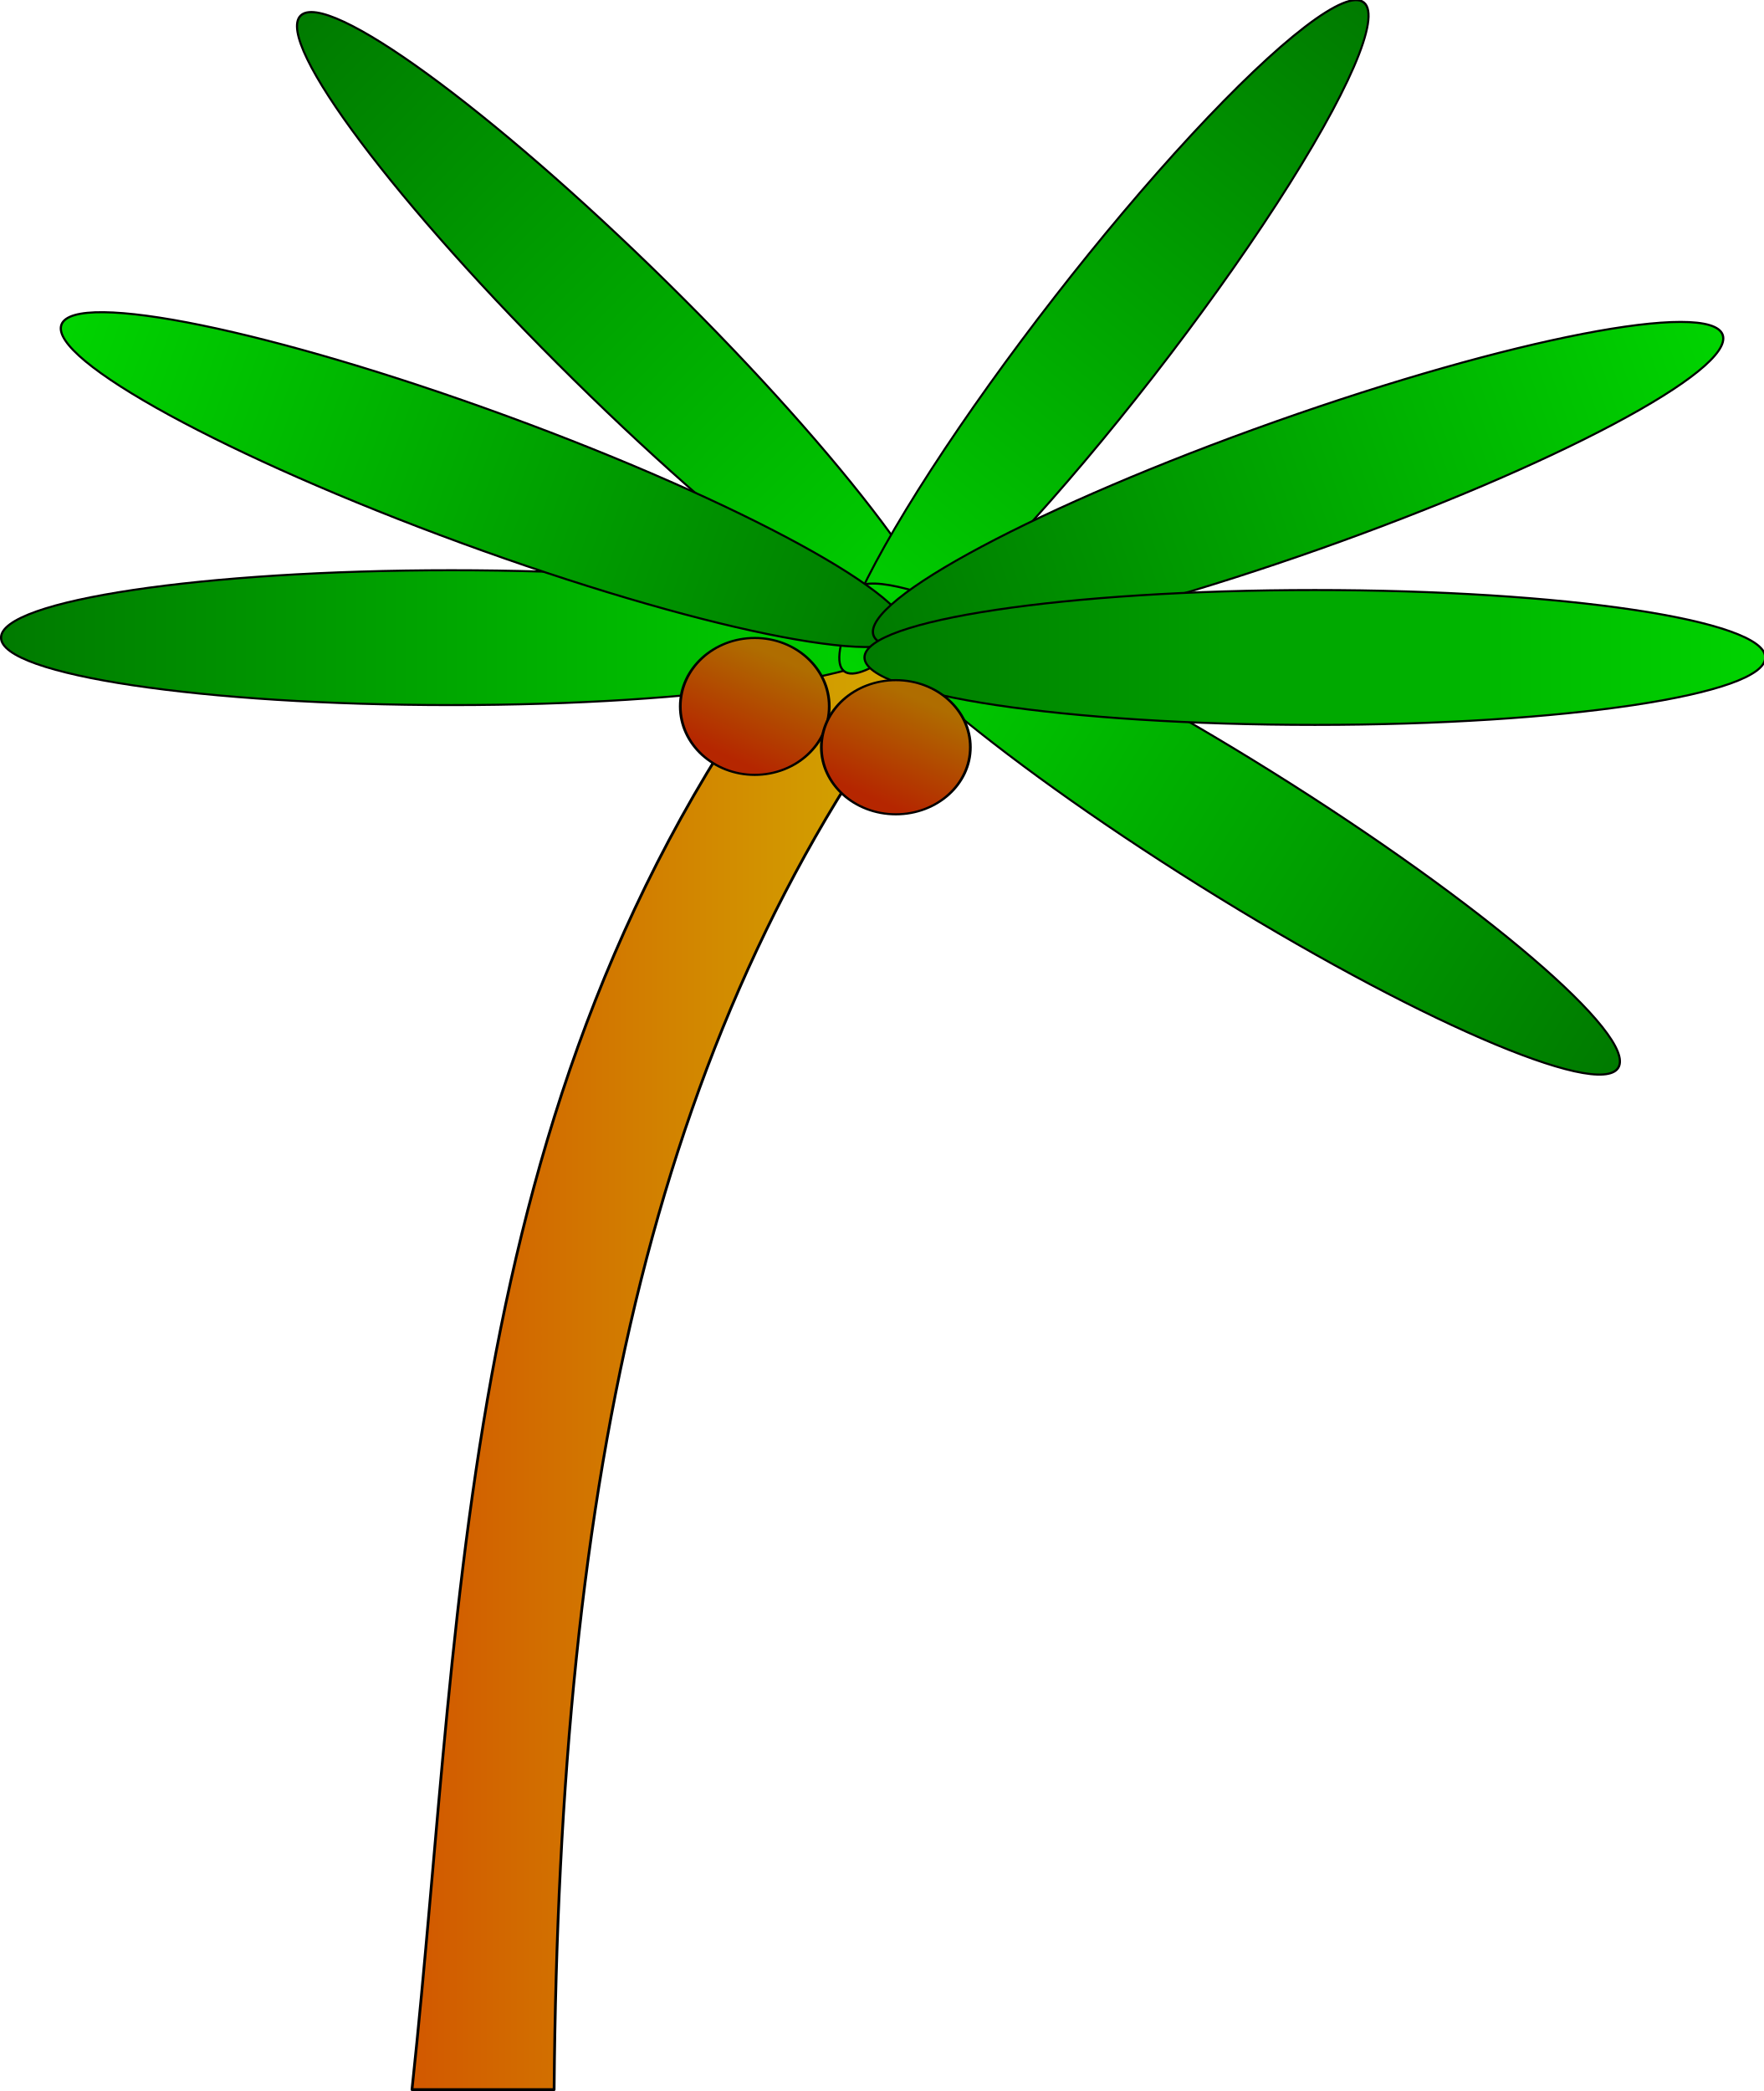
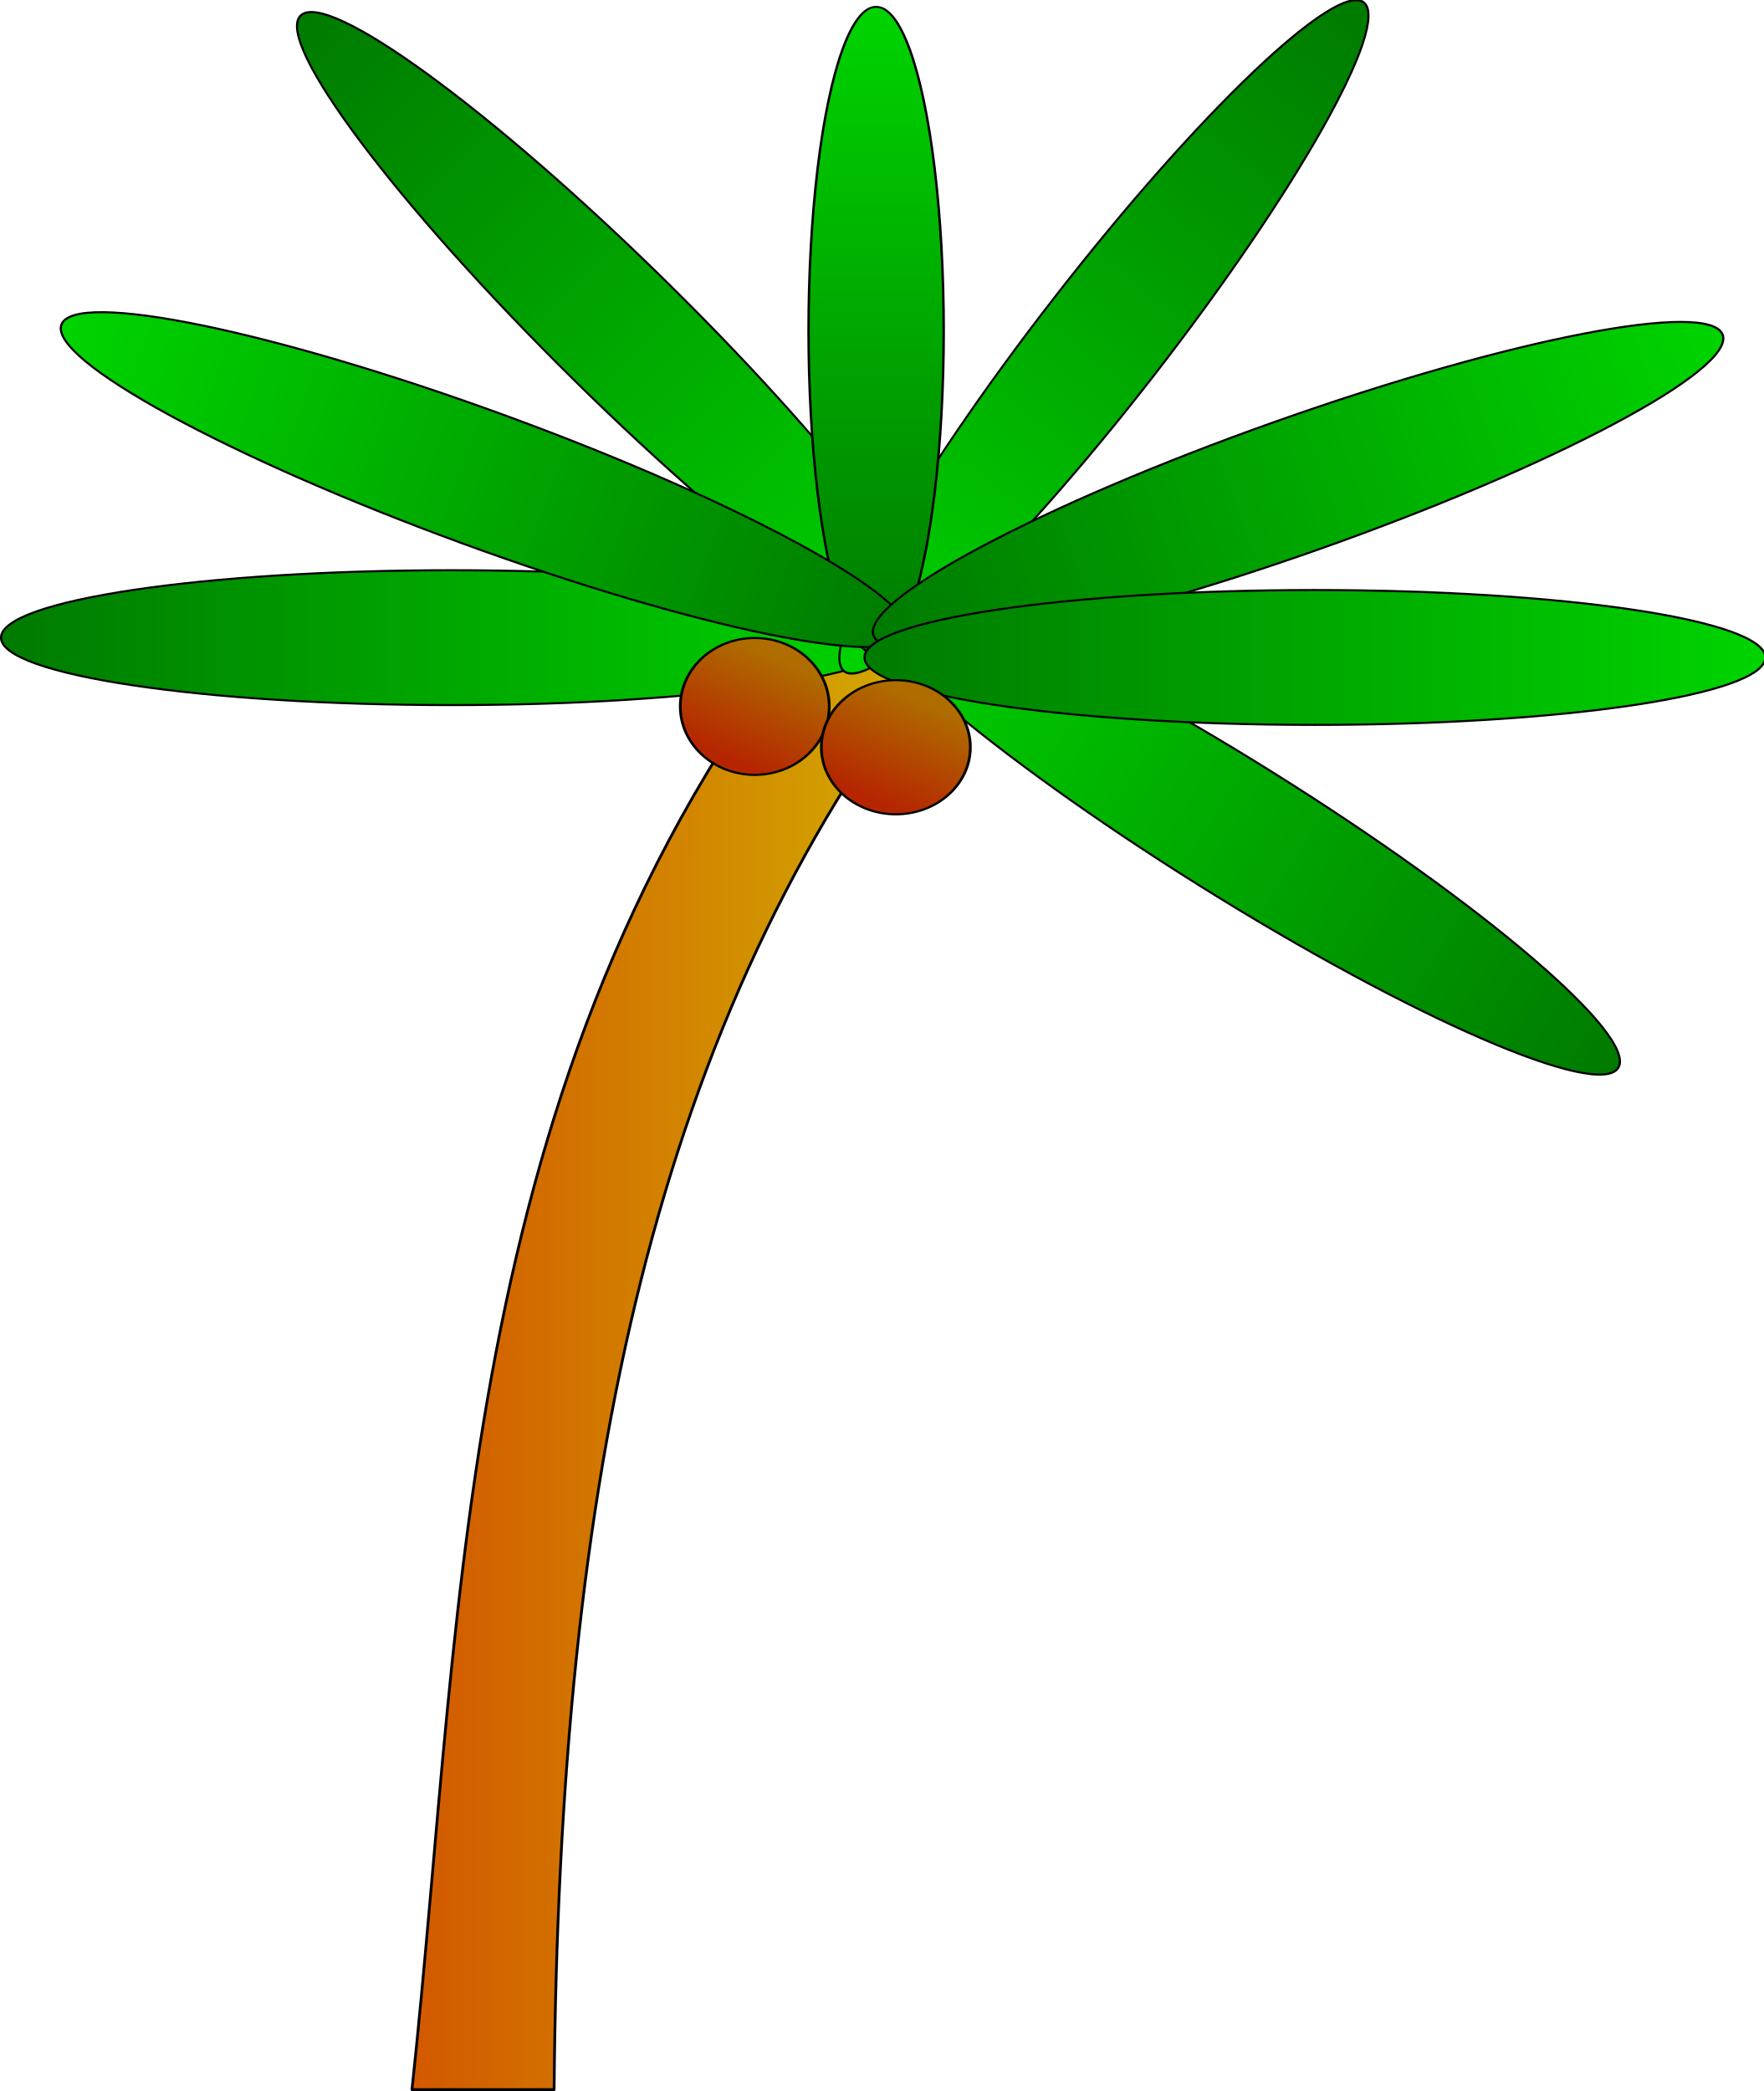
<svg xmlns="http://www.w3.org/2000/svg" xmlns:xlink="http://www.w3.org/1999/xlink" width="638.143" height="756.622" id="svg2" version="1.0">
  <defs id="defs4">
    <linearGradient id="linearGradient3171">
      <stop style="stop-color:#b52600;stop-opacity:1;" offset="0" id="stop3173" />
      <stop style="stop-color:#af6d00;stop-opacity:1;" offset="1" id="stop3175" />
    </linearGradient>
    <linearGradient id="linearGradient3166">
      <stop style="stop-color:#007a00;stop-opacity:1;" offset="0" id="stop3168" />
      <stop style="stop-color:#00d400;stop-opacity:1;" offset="1" id="stop3170" />
    </linearGradient>
    <linearGradient id="linearGradient3158">
      <stop style="stop-color:#d25800;stop-opacity:1;" offset="0" id="stop3160" />
      <stop style="stop-color:#d2ae00;stop-opacity:1;" offset="1" id="stop3162" />
    </linearGradient>
    <linearGradient xlink:href="#linearGradient3158" id="linearGradient3164" x1="236.643" y1="636.648" x2="426.214" y2="636.648" gradientUnits="userSpaceOnUse" />
    <linearGradient xlink:href="#linearGradient3166" id="linearGradient3172" x1="-263.357" y1="296.648" x2="140.5" y2="296.648" gradientUnits="userSpaceOnUse" />
    <linearGradient xlink:href="#linearGradient3166" id="linearGradient3176" gradientUnits="userSpaceOnUse" x1="-263.357" y1="296.648" x2="140.5" y2="296.648" />
    <linearGradient xlink:href="#linearGradient3166" id="linearGradient3180" gradientUnits="userSpaceOnUse" x1="-263.357" y1="296.648" x2="140.5" y2="296.648" />
    <linearGradient xlink:href="#linearGradient3166" id="linearGradient3184" gradientUnits="userSpaceOnUse" x1="-263.357" y1="296.648" x2="140.5" y2="296.648" />
    <linearGradient xlink:href="#linearGradient3166" id="linearGradient3188" gradientUnits="userSpaceOnUse" x1="-263.357" y1="296.648" x2="140.5" y2="296.648" />
    <linearGradient xlink:href="#linearGradient3166" id="linearGradient3192" gradientUnits="userSpaceOnUse" x1="-263.357" y1="296.648" x2="140.5" y2="296.648" />
    <linearGradient xlink:href="#linearGradient3171" id="linearGradient3177" x1="34.529" y1="360.591" x2="58.65" y2="318.269" gradientUnits="userSpaceOnUse" />
    <linearGradient xlink:href="#linearGradient3171" id="linearGradient3181" gradientUnits="userSpaceOnUse" x1="34.529" y1="360.591" x2="58.65" y2="318.269" />
    <linearGradient xlink:href="#linearGradient3171" id="linearGradient3185" gradientUnits="userSpaceOnUse" x1="34.529" y1="360.591" x2="58.65" y2="318.269" />
    <linearGradient xlink:href="#linearGradient3166-1" id="linearGradient3172-0" x1="-263.357" y1="296.648" x2="140.5" y2="296.648" gradientUnits="userSpaceOnUse" />
    <linearGradient id="linearGradient3166-1">
      <stop style="stop-color:#007a00;stop-opacity:1;" offset="0" id="stop3168-3" />
      <stop style="stop-color:#00d400;stop-opacity:1;" offset="1" id="stop3170-6" />
    </linearGradient>
    <linearGradient y2="296.648" x2="140.5" y1="296.648" x1="-263.357" gradientUnits="userSpaceOnUse" id="linearGradient3026" xlink:href="#linearGradient3166-1" />
+     <linearGradient xlink:href="#linearGradient3166-3" id="linearGradient3172-5" x1="-263.357" y1="296.648" x2="140.5" y2="296.648" gradientUnits="userSpaceOnUse" />
+     <linearGradient id="linearGradient3166-3">
+       <stop style="stop-color:#007a00;stop-opacity:1;" offset="0" id="stop3168-36" />
+       <stop style="stop-color:#00d400;stop-opacity:1;" offset="1" id="stop3170-7" />
+     </linearGradient>
+     <linearGradient y2="296.648" x2="140.5" y1="296.648" x1="-263.357" gradientUnits="userSpaceOnUse" id="linearGradient3032" xlink:href="#linearGradient3166-3" />
  </defs>
  <g id="layer1" transform="translate(-88.07143,-150.5256)">
    <path style="fill:url(#linearGradient3164);fill-opacity:1;stroke:#000000;stroke-width:1;stroke-linecap:round;stroke-linejoin:round;stroke-miterlimit:4;stroke-opacity:1" d="M 388.571,366.648 L 425.714,389.505 C 324.742,520.036 290.504,684.696 288.571,906.648 L 237.143,906.648 C 256.612,725.629 252.815,533.131 388.571,366.648 z" id="rect2383" />
    <path style="fill:url(#linearGradient3172);fill-opacity:1;stroke:#000000;stroke-width:1;stroke-linecap:round;stroke-linejoin:round;stroke-miterlimit:4;stroke-dasharray:none;stroke-opacity:1" id="path2385" d="m 140,296.648 c 0,18.146 -90.183,32.857 -201.429,32.857 -111.246,0 -201.429,-14.711 -201.429,-32.857 0,-18.146 90.183,-32.857 201.429,-32.857 C 49.817,263.791 140,278.501 140,296.648 z" transform="matrix(0.8090689,0,0,0.7425528,301.1285,160.9831)" />
    <path style="fill:url(#linearGradient3176);fill-opacity:1;stroke:#000000;stroke-width:1;stroke-linecap:round;stroke-linejoin:round;stroke-miterlimit:4;stroke-dasharray:none;stroke-opacity:1" id="path3174" d="m 140,296.648 c 0,18.146 -90.183,32.857 -201.429,32.857 -111.246,0 -201.429,-14.711 -201.429,-32.857 0,-18.146 90.183,-32.857 201.429,-32.857 C 49.817,263.791 140,278.501 140,296.648 z" transform="matrix(0.5761798,0.5679871,-0.5212911,0.5288103,502.9081,148.6516)" />
-     <path style="fill:url(#linearGradient3026);fill-opacity:1;stroke:#000000;stroke-width:1.065;stroke-linecap:round;stroke-linejoin:round;stroke-miterlimit:4;stroke-opacity:1;stroke-dasharray:none" id="path2385-3" d="m 140,296.648 a 201.429,32.857 0 1 1 -402.857,0 201.429,32.857 0 1 1 402.857,0 z" transform="matrix(-0.4669092,0.6005306,-0.5402556,-0.4388923,619.1014,439.4886)" />
+     <path style="fill:url(#linearGradient3026);fill-opacity:1;stroke:#000000;stroke-width:1.065;stroke-linecap:round;stroke-linejoin:round;stroke-miterlimit:4;stroke-opacity:1;stroke-dasharray:none" id="path2385-3" d="m 140,296.648 c 0,18.146 -90.183,32.857 -201.429,32.857 -111.246,0 -201.429,-14.711 -201.429,-32.857 0,-18.146 90.183,-32.857 201.429,-32.857 C 49.817,263.791 140,278.501 140,296.648 z" transform="matrix(-0.4669092,0.6005306,-0.5402556,-0.4388923,619.1014,439.4886)" />
    <path style="fill:url(#linearGradient3180);fill-opacity:1;stroke:#000000;stroke-width:1;stroke-linecap:round;stroke-linejoin:round;stroke-miterlimit:4;stroke-dasharray:none;stroke-opacity:1" id="path3178" d="m 140,296.648 c 0,18.146 -90.183,32.857 -201.429,32.857 -111.246,0 -201.429,-14.711 -201.429,-32.857 0,-18.146 90.183,-32.857 201.429,-32.857 C 49.817,263.791 140,278.501 140,296.648 z" transform="matrix(-0.6860799,-0.4288203,0.3935656,-0.6296751,376.5168,610.9749)" />
+     <path style="fill:url(#linearGradient3032);fill-opacity:1;stroke:#000000;stroke-width:1.179;stroke-linecap:round;stroke-linejoin:round;stroke-miterlimit:4;stroke-opacity:1;stroke-dasharray:none" id="path2385-0" d="m 140,296.648 a 201.429,32.857 0 1 1 -402.857,0 201.429,32.857 0 1 1 402.857,0 z" transform="matrix(0,-0.5817335,0.7425528,0,184.8152,234.4403)" />
    <path style="fill:url(#linearGradient3184);fill-opacity:1;stroke:#000000;stroke-width:1;stroke-linecap:round;stroke-linejoin:round;stroke-miterlimit:4;stroke-dasharray:none;stroke-opacity:1" id="path3182" d="m 140,296.648 c 0,18.146 -90.183,32.857 -201.429,32.857 -111.246,0 -201.429,-14.711 -201.429,-32.857 0,-18.146 90.183,-32.857 201.429,-32.857 C 49.817,263.791 140,278.501 140,296.648 z" transform="matrix(-0.7596833,-0.2783412,0.2554579,-0.6972273,140.8837,513.8087)" />
    <path style="fill:url(#linearGradient3188);fill-opacity:1;stroke:#000000;stroke-width:1;stroke-linecap:round;stroke-linejoin:round;stroke-miterlimit:4;stroke-dasharray:none;stroke-opacity:1" id="path3186" d="m 140,296.648 c 0,18.146 -90.183,32.857 -201.429,32.857 -111.246,0 -201.429,-14.711 -201.429,-32.857 0,-18.146 90.183,-32.857 201.429,-32.857 C 49.817,263.791 140,278.501 140,296.648 z" transform="matrix(0.7627013,-0.2699614,0.247767,0.6999973,531.1234,101.8315)" />
    <path style="fill:url(#linearGradient3192);fill-opacity:1;stroke:#000000;stroke-width:1;stroke-linecap:round;stroke-linejoin:round;stroke-miterlimit:4;stroke-dasharray:none;stroke-opacity:1" id="path3190" d="m 140,296.648 c 0,18.146 -90.183,32.857 -201.429,32.857 -111.246,0 -201.429,-14.711 -201.429,-32.857 0,-18.146 90.183,-32.857 201.429,-32.857 C 49.817,263.791 140,278.501 140,296.648 z" transform="matrix(0.8090689,0,0,0.7425528,613.553,168.15)" />
    <path style="fill:url(#linearGradient3177);fill-opacity:1;stroke:#000000;stroke-width:1;stroke-linecap:round;stroke-linejoin:round;stroke-miterlimit:4;stroke-dasharray:none;stroke-opacity:1" id="path2399" d="m 80,342.337 c 0,17.358 -12.152,31.429 -27.143,31.429 -14.991,0 -27.143,-14.071 -27.143,-31.429 0,-17.358 12.152,-31.429 27.143,-31.429 C 67.848,310.908 80,324.979 80,342.337 z" transform="matrix(0.9929545,0,0,0.7879493,308.6928,136.3961)" />
    <path style="fill:url(#linearGradient3185);fill-opacity:1;stroke:#000000;stroke-width:1;stroke-linecap:round;stroke-linejoin:round;stroke-miterlimit:4;stroke-dasharray:none;stroke-opacity:1" id="path3183" d="m 80,342.337 c 0,17.358 -12.152,31.429 -27.143,31.429 -14.991,0 -27.143,-14.071 -27.143,-31.429 0,-17.358 12.152,-31.429 27.143,-31.429 C 67.848,310.908 80,324.979 80,342.337 z" transform="matrix(0.9931164,0,0,0.7722456,359.7368,156.542)" />
  </g>
</svg>
